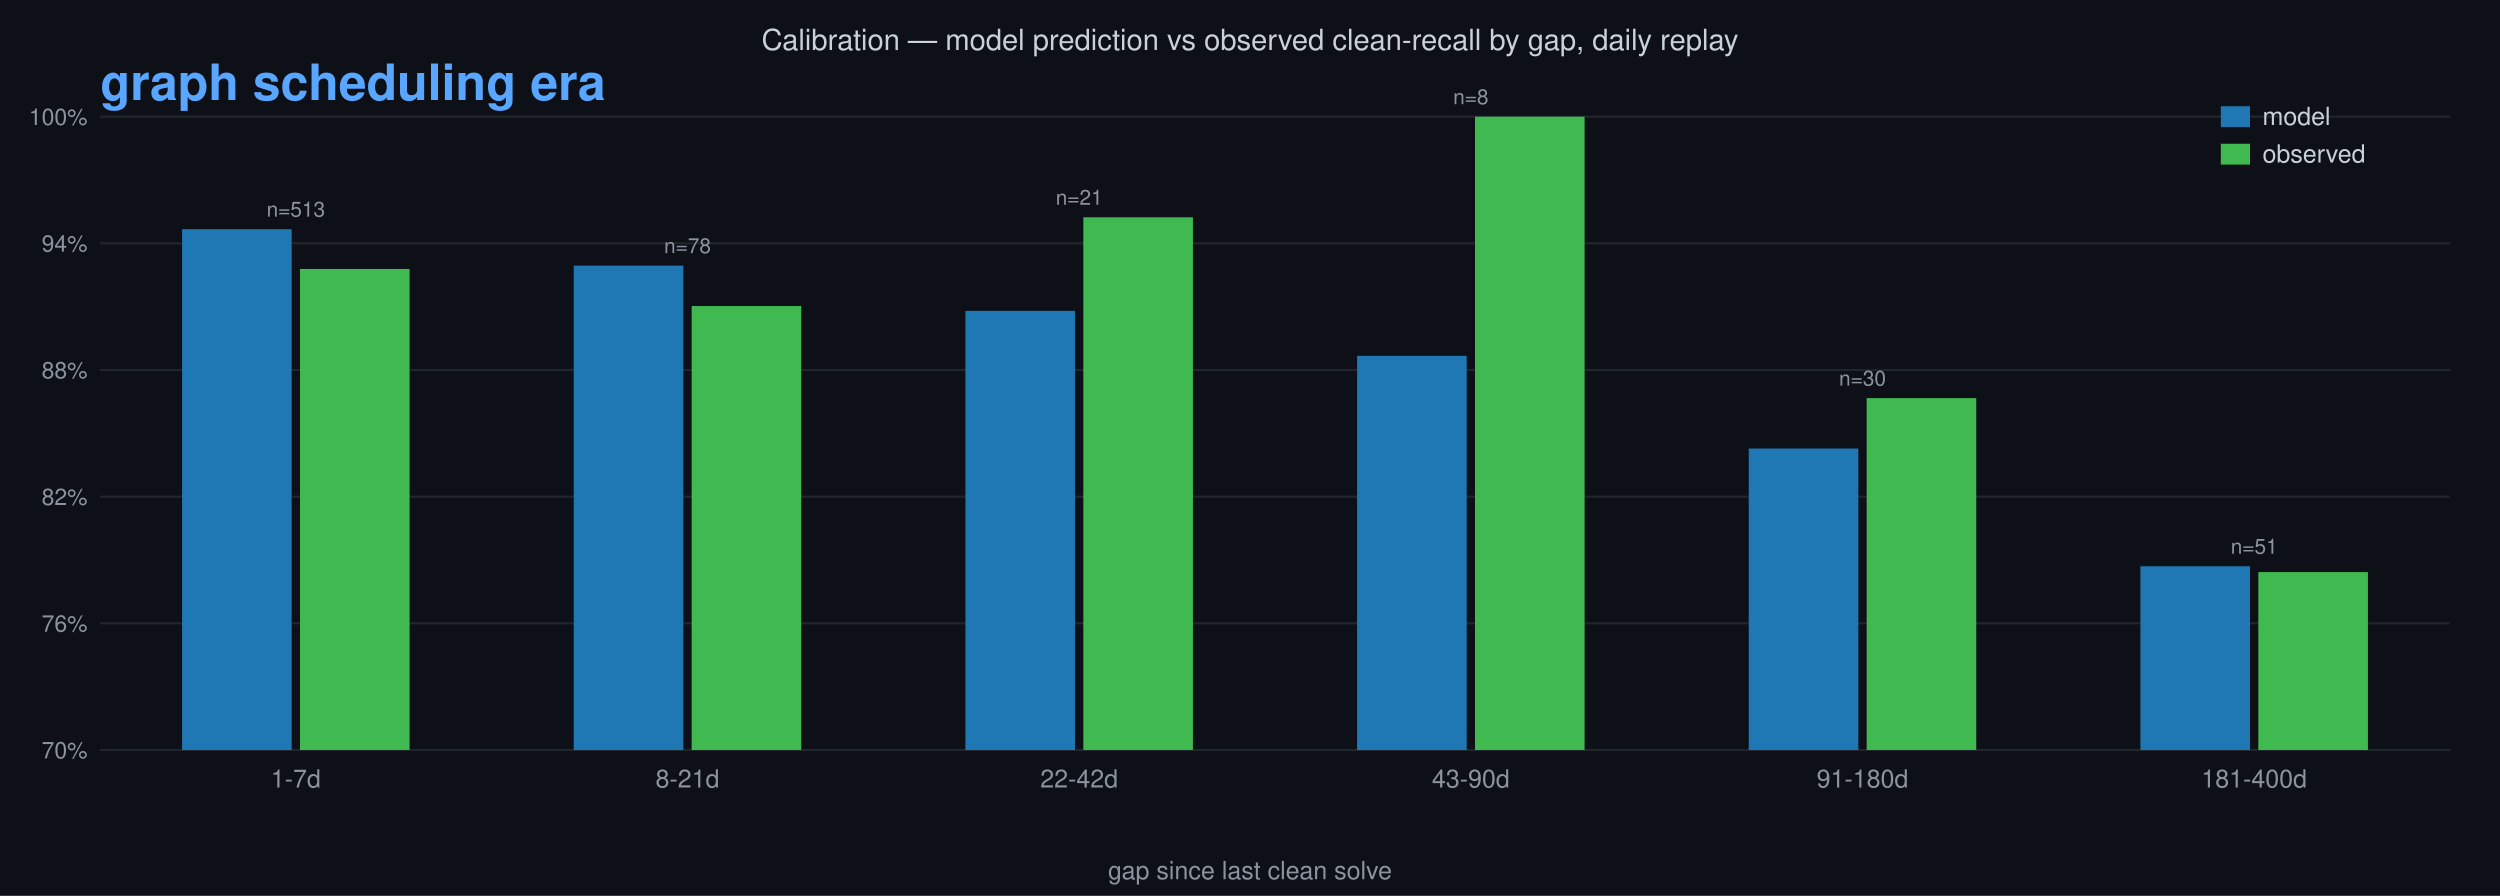
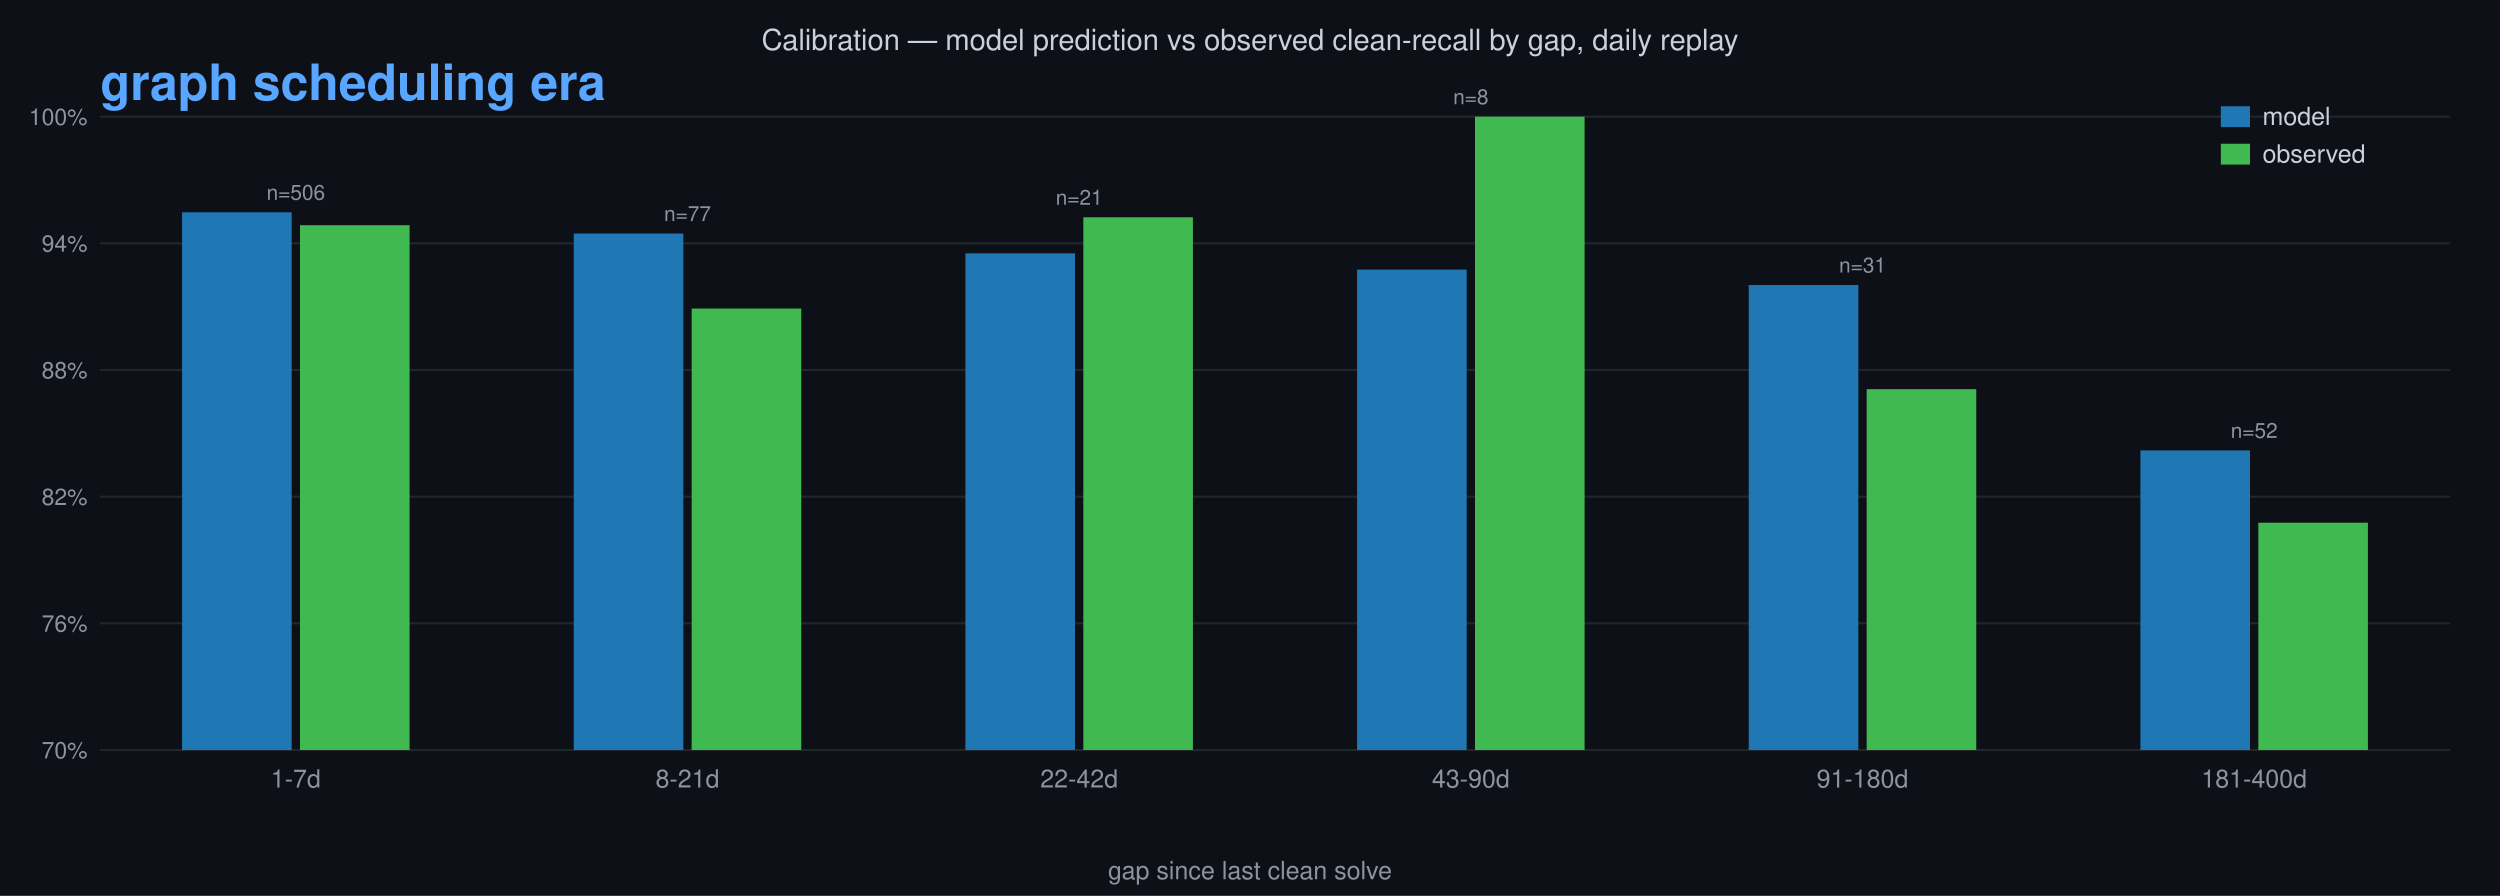
<svg xmlns="http://www.w3.org/2000/svg" viewBox="0 0 1200 430" font-family="Helvetica,sans-serif">
  <rect width="1200" height="430" fill="#0d1117" />
  <text x="600" y="24" text-anchor="middle" font-size="14" fill="#c9d1d9">Calibration — model prediction vs observed clean-recall by gap, daily replay</text>
-   <text x="48" y="48" text-anchor="start" font-size="24" font-weight="bold" fill="#8b949e" opacity="0">pre graph scheduling era<animate attributeName="opacity" calcMode="discrete" values="1;0" keyTimes="0;0.754" dur="10.0s" repeatCount="indefinite" />
+   <text x="48" y="48" text-anchor="start" font-size="24" font-weight="bold" fill="#8b949e" opacity="0">pre graph scheduling era<animate attributeName="opacity" calcMode="discrete" values="1;0" keyTimes="0;0.75" dur="10.0s" repeatCount="indefinite" />
  </text>
-   <text x="48" y="48" text-anchor="start" font-size="24" font-weight="bold" fill="#58a6ff" opacity="1">graph scheduling era<animate attributeName="opacity" calcMode="discrete" values="0;1" keyTimes="0;0.754" dur="10.0s" repeatCount="indefinite" />
+   <text x="48" y="48" text-anchor="start" font-size="24" font-weight="bold" fill="#58a6ff" opacity="1">graph scheduling era<animate attributeName="opacity" calcMode="discrete" values="0;1" keyTimes="0;0.75" dur="10.0s" repeatCount="indefinite" />
  </text>
  <line x1="48" y1="360.0" x2="1176" y2="360.0" stroke="#21262d" stroke-width="1" />
  <text x="42" y="364.0" text-anchor="end" font-size="11" fill="#8b949e">70%</text>
  <line x1="48" y1="299.2" x2="1176" y2="299.2" stroke="#21262d" stroke-width="1" />
  <text x="42" y="303.2" text-anchor="end" font-size="11" fill="#8b949e">76%</text>
  <line x1="48" y1="238.4" x2="1176" y2="238.4" stroke="#21262d" stroke-width="1" />
  <text x="42" y="242.4" text-anchor="end" font-size="11" fill="#8b949e">82%</text>
  <line x1="48" y1="177.6" x2="1176" y2="177.6" stroke="#21262d" stroke-width="1" />
  <text x="42" y="181.6" text-anchor="end" font-size="11" fill="#8b949e">88%</text>
  <line x1="48" y1="116.8" x2="1176" y2="116.8" stroke="#21262d" stroke-width="1" />
  <text x="42" y="120.8" text-anchor="end" font-size="11" fill="#8b949e">94%</text>
  <line x1="48" y1="56.0" x2="1176" y2="56.0" stroke="#21262d" stroke-width="1" />
  <text x="42" y="60.0" text-anchor="end" font-size="11" fill="#8b949e">100%</text>
-   <rect x="87.4" y="110.0" width="52.6" height="250.0" fill="#1f77b4">
-     <animate attributeName="y" calcMode="discrete" values="360.0;107.3;108.2;107.8;108.1;108.4;108.5;108.7;109.6;109.4;109.5;109.7;109.8;109.7;109.6;109.5;109.6;109.5;109.6;109.7;109.6;109.7;109.6;109.7;109.8;109.7;109.6;109.7;109.6;109.7;109.6;109.7;109.8;109.9;110.0;110.1;110.0" keyTimes="0;0.005;0.009;0.022;0.033;0.037;0.045;0.047;0.061;0.069;0.072;0.081;0.115;0.144;0.173;0.243;0.262;0.288;0.303;0.342;0.353;0.366;0.376;0.393;0.443;0.478;0.601;0.634;0.679;0.708;0.738;0.808;0.839;0.864;0.872;0.893;0.902" dur="10.0s" repeatCount="indefinite" />
-     <animate attributeName="height" calcMode="discrete" values="0.0;252.7;251.8;252.2;251.9;251.6;251.5;251.3;250.4;250.6;250.5;250.3;250.2;250.3;250.4;250.5;250.4;250.5;250.4;250.3;250.4;250.3;250.4;250.3;250.2;250.3;250.4;250.3;250.4;250.3;250.4;250.3;250.2;250.1;250.0;249.9;250.0" keyTimes="0;0.005;0.009;0.022;0.033;0.037;0.045;0.047;0.061;0.069;0.072;0.081;0.115;0.144;0.173;0.243;0.262;0.288;0.303;0.342;0.353;0.366;0.376;0.393;0.443;0.478;0.601;0.634;0.679;0.708;0.738;0.808;0.839;0.864;0.872;0.893;0.902" dur="10.0s" repeatCount="indefinite" />
+   <rect x="87.4" y="101.9" width="52.6" height="258.1" fill="#1f77b4">
+     <animate attributeName="y" calcMode="discrete" values="360.0;102.4;103.3;102.7;102.9;103.1;103.0;103.5;103.3;103.4;103.3;103.2;103.1;103.0;102.9;102.8;102.7;102.8;102.7;102.6;102.5;102.4;102.3;102.2;102.1;102.0;101.9" keyTimes="0;0.005;0.009;0.022;0.033;0.037;0.056;0.061;0.068;0.08;0.084;0.103;0.143;0.157;0.188;0.201;0.242;0.261;0.276;0.301;0.324;0.374;0.43;0.476;0.517;0.566;0.76" dur="10.0s" repeatCount="indefinite" />
+     <animate attributeName="height" calcMode="discrete" values="0.0;257.6;256.7;257.3;257.1;256.9;257.0;256.5;256.7;256.6;256.7;256.8;256.9;257.0;257.1;257.2;257.3;257.2;257.3;257.4;257.5;257.6;257.7;257.8;257.9;258.0;258.1" keyTimes="0;0.005;0.009;0.022;0.033;0.037;0.056;0.061;0.068;0.08;0.084;0.103;0.143;0.157;0.188;0.201;0.242;0.261;0.276;0.301;0.324;0.374;0.43;0.476;0.517;0.566;0.76" dur="10.0s" repeatCount="indefinite" />
  </rect>
-   <rect x="144.0" y="129.1" width="52.6" height="230.9" fill="#3fb950">
-     <animate attributeName="y" calcMode="discrete" values="360.0;56.0;69.7;67.8;67.0;66.4;66.0;65.0;64.1;63.7;63.2;76.4;75.9;81.3;80.0;78.8;78.1;77.6;77.0;75.9;75.1;87.5;85.9;84.7;83.9;82.8;81.8;81.4;80.9;83.4;82.9;82.5;82.0;84.7;83.8;83.2;82.4;82.1;81.5;83.8;83.2;82.7;82.5;82.3;82.2;82.1;82.0;81.9;81.7;81.6;81.5;81.3;86.1;85.7;85.5;85.2;89.7;91.8;98.2;104.5;106.1;106.0;114.3;118.1;116.9;118.1;116.8;118.2;117.5;129.1" keyTimes="0;0.005;0.115;0.144;0.158;0.173;0.189;0.202;0.243;0.262;0.277;0.303;0.311;0.325;0.342;0.353;0.366;0.376;0.385;0.393;0.403;0.412;0.423;0.432;0.443;0.455;0.468;0.478;0.489;0.498;0.511;0.519;0.529;0.54;0.55;0.569;0.584;0.593;0.601;0.607;0.618;0.626;0.634;0.679;0.684;0.703;0.708;0.738;0.764;0.776;0.784;0.791;0.798;0.808;0.815;0.821;0.829;0.839;0.845;0.853;0.858;0.861;0.864;0.872;0.878;0.882;0.893;0.902;0.911;0.917" dur="10.0s" repeatCount="indefinite" />
-     <animate attributeName="height" calcMode="discrete" values="0.0;304.0;290.3;292.2;293.0;293.6;294.0;295.0;295.9;296.3;296.8;283.6;284.1;278.7;280.0;281.2;281.9;282.4;283.0;284.1;284.9;272.5;274.1;275.3;276.1;277.2;278.2;278.6;279.1;276.6;277.1;277.5;278.0;275.3;276.2;276.8;277.6;277.9;278.5;276.2;276.8;277.3;277.5;277.7;277.8;277.9;278.0;278.1;278.3;278.4;278.5;278.7;273.9;274.3;274.5;274.8;270.3;268.2;261.8;255.5;253.9;254.0;245.7;241.9;243.1;241.9;243.2;241.8;242.5;230.9" keyTimes="0;0.005;0.115;0.144;0.158;0.173;0.189;0.202;0.243;0.262;0.277;0.303;0.311;0.325;0.342;0.353;0.366;0.376;0.385;0.393;0.403;0.412;0.423;0.432;0.443;0.455;0.468;0.478;0.489;0.498;0.511;0.519;0.529;0.54;0.55;0.569;0.584;0.593;0.601;0.607;0.618;0.626;0.634;0.679;0.684;0.703;0.708;0.738;0.764;0.776;0.784;0.791;0.798;0.808;0.815;0.821;0.829;0.839;0.845;0.853;0.858;0.861;0.864;0.872;0.878;0.882;0.893;0.902;0.911;0.917" dur="10.0s" repeatCount="indefinite" />
+   <rect x="144.0" y="108.1" width="52.6" height="251.9" fill="#3fb950">
+     <animate attributeName="y" calcMode="discrete" values="360.0;56.0;69.7;67.8;67.0;66.4;66.0;65.0;64.1;63.7;63.2;76.4;75.9;81.3;80.0;78.8;78.1;77.6;77.0;75.9;75.1;87.5;85.9;84.7;83.9;82.8;81.8;81.4;80.9;83.4;82.9;82.5;82.0;84.7;83.8;83.2;82.4;82.1;81.5;83.8;83.2;82.7;82.5;82.3;82.2;82.1;82.0;81.9;81.7;81.6;81.5;81.3;86.1;85.7;85.5;85.2;84.9;87.1;91.3;95.5;95.1;95.0;103.5;105.2;104.3;105.6;104.6;106.0;105.7;105.0;108.1" keyTimes="0;0.005;0.114;0.143;0.157;0.172;0.188;0.201;0.242;0.261;0.276;0.301;0.31;0.324;0.34;0.351;0.364;0.374;0.383;0.391;0.401;0.41;0.42;0.43;0.441;0.452;0.465;0.476;0.486;0.495;0.508;0.517;0.526;0.538;0.547;0.566;0.581;0.59;0.598;0.604;0.615;0.623;0.631;0.676;0.681;0.699;0.704;0.734;0.76;0.772;0.78;0.787;0.794;0.803;0.81;0.817;0.825;0.834;0.84;0.848;0.853;0.857;0.859;0.868;0.874;0.877;0.888;0.897;0.907;0.913;0.915" dur="10.0s" repeatCount="indefinite" />
+     <animate attributeName="height" calcMode="discrete" values="0.0;304.0;290.3;292.2;293.0;293.6;294.0;295.0;295.9;296.3;296.8;283.6;284.1;278.7;280.0;281.2;281.9;282.4;283.0;284.1;284.9;272.5;274.1;275.3;276.1;277.2;278.2;278.6;279.1;276.6;277.1;277.5;278.0;275.3;276.2;276.8;277.6;277.9;278.5;276.2;276.8;277.3;277.5;277.7;277.8;277.9;278.0;278.1;278.3;278.4;278.5;278.7;273.9;274.3;274.5;274.8;275.1;272.9;268.7;264.5;264.9;265.0;256.5;254.8;255.7;254.4;255.4;254.0;254.3;255.0;251.9" keyTimes="0;0.005;0.114;0.143;0.157;0.172;0.188;0.201;0.242;0.261;0.276;0.301;0.31;0.324;0.34;0.351;0.364;0.374;0.383;0.391;0.401;0.41;0.42;0.43;0.441;0.452;0.465;0.476;0.486;0.495;0.508;0.517;0.526;0.538;0.547;0.566;0.581;0.59;0.598;0.604;0.615;0.623;0.631;0.676;0.681;0.699;0.704;0.734;0.76;0.772;0.78;0.787;0.794;0.803;0.81;0.817;0.825;0.834;0.84;0.848;0.853;0.857;0.859;0.868;0.874;0.877;0.888;0.897;0.907;0.913;0.915" dur="10.0s" repeatCount="indefinite" />
  </rect>
  <text x="142.0" y="378" text-anchor="middle" font-size="12" fill="#8b949e">1-7d</text>
-   <text x="142.0" y="104.0" text-anchor="middle" font-size="10" fill="#8b949e" opacity="1">n=513<animate attributeName="opacity" calcMode="discrete" values="0;1" keyTimes="0;0.917" dur="10.0s" repeatCount="indefinite" />
+   <text x="142.0" y="95.9" text-anchor="middle" font-size="10" fill="#8b949e" opacity="1">n=506<animate attributeName="opacity" calcMode="discrete" values="0;1" keyTimes="0;0.915" dur="10.0s" repeatCount="indefinite" />
  </text>
-   <rect x="275.4" y="127.5" width="52.6" height="232.5" fill="#1f77b4">
-     <animate attributeName="y" calcMode="discrete" values="360.0;118.8;121.1;120.3;121.4;122.1;123.4;123.1;124.8;125.5;126.3;126.5;126.0;126.5;127.1;126.8;126.5;126.4;126.2;126.0;125.7;126.3;126.6;126.2;126.3;126.2;126.1;125.9;125.7;125.6;125.4;125.3;125.4;125.5;125.6;127.0;127.4;127.5" keyTimes="0;0.057;0.069;0.072;0.084;0.104;0.115;0.144;0.173;0.202;0.243;0.262;0.277;0.311;0.325;0.342;0.353;0.366;0.376;0.385;0.393;0.403;0.412;0.423;0.432;0.443;0.498;0.569;0.607;0.626;0.829;0.845;0.864;0.872;0.878;0.882;0.893;0.902" dur="10.0s" repeatCount="indefinite" />
-     <animate attributeName="height" calcMode="discrete" values="0.0;241.2;238.9;239.7;238.6;237.9;236.6;236.9;235.2;234.5;233.7;233.5;234.0;233.5;232.9;233.2;233.5;233.6;233.8;234.0;234.3;233.7;233.4;233.8;233.7;233.8;233.9;234.1;234.3;234.4;234.6;234.7;234.6;234.5;234.4;233.0;232.6;232.5" keyTimes="0;0.057;0.069;0.072;0.084;0.104;0.115;0.144;0.173;0.202;0.243;0.262;0.277;0.311;0.325;0.342;0.353;0.366;0.376;0.385;0.393;0.403;0.412;0.423;0.432;0.443;0.498;0.569;0.607;0.626;0.829;0.845;0.864;0.872;0.878;0.882;0.893;0.902" dur="10.0s" repeatCount="indefinite" />
+   <rect x="275.4" y="112.1" width="52.6" height="247.9" fill="#1f77b4">
+     <animate attributeName="y" calcMode="discrete" values="360.0;111.5;113.4;111.6;113.7;115.0;116.1;117.7;118.2;118.9;118.3;118.5;118.9;119.7;118.6;118.0;117.7;117.2;116.7;115.8;116.4;116.1;115.8;115.6;115.5;115.2;115.0;114.0;113.6;113.4;112.9;112.7;112.5;112.3;112.1;112.0;111.4;111.9;112.1" keyTimes="0;0.056;0.068;0.072;0.084;0.103;0.114;0.172;0.201;0.261;0.276;0.286;0.31;0.324;0.34;0.351;0.364;0.374;0.383;0.391;0.401;0.42;0.43;0.441;0.452;0.495;0.517;0.566;0.604;0.623;0.635;0.825;0.84;0.859;0.868;0.874;0.877;0.888;0.915" dur="10.0s" repeatCount="indefinite" />
+     <animate attributeName="height" calcMode="discrete" values="0.0;248.5;246.6;248.4;246.3;245.0;243.9;242.3;241.8;241.1;241.7;241.5;241.1;240.3;241.4;242.0;242.3;242.8;243.3;244.2;243.6;243.9;244.2;244.4;244.5;244.8;245.0;246.0;246.4;246.6;247.1;247.3;247.5;247.7;247.9;248.0;248.6;248.1;247.9" keyTimes="0;0.056;0.068;0.072;0.084;0.103;0.114;0.172;0.201;0.261;0.276;0.286;0.31;0.324;0.34;0.351;0.364;0.374;0.383;0.391;0.401;0.42;0.43;0.441;0.452;0.495;0.517;0.566;0.604;0.623;0.635;0.825;0.84;0.859;0.868;0.874;0.877;0.888;0.915" dur="10.0s" repeatCount="indefinite" />
  </rect>
-   <rect x="332.0" y="146.9" width="52.6" height="213.1" fill="#3fb950">
-     <animate attributeName="y" calcMode="discrete" values="360.0;56.0;106.7;100.1;95.0;93.5;92.2;90.9;89.8;87.7;82.7;82.0;80.7;103.1;122.1;120.7;119.3;118.0;113.4;111.3;110.3;108.4;107.5;106.7;104.3;102.8;117.4;126.4;150.6;146.9" keyTimes="0;0.057;0.311;0.325;0.342;0.353;0.366;0.376;0.385;0.393;0.403;0.412;0.423;0.432;0.443;0.455;0.498;0.519;0.569;0.607;0.626;0.638;0.829;0.845;0.864;0.872;0.878;0.882;0.893;0.902" dur="10.0s" repeatCount="indefinite" />
-     <animate attributeName="height" calcMode="discrete" values="0.0;304.0;253.3;259.9;265.0;266.5;267.8;269.1;270.2;272.3;277.3;278.0;279.3;256.9;237.9;239.3;240.7;242.0;246.6;248.7;249.7;251.6;252.5;253.3;255.7;257.2;242.6;233.6;209.4;213.1" keyTimes="0;0.057;0.311;0.325;0.342;0.353;0.366;0.376;0.385;0.393;0.403;0.412;0.423;0.432;0.443;0.455;0.498;0.519;0.569;0.607;0.626;0.638;0.829;0.845;0.864;0.872;0.878;0.882;0.893;0.902" dur="10.0s" repeatCount="indefinite" />
+   <rect x="332.0" y="148.1" width="52.6" height="211.9" fill="#3fb950">
+     <animate attributeName="y" calcMode="discrete" values="360.0;56.0;109.3;102.1;96.5;95.0;93.5;92.2;90.9;88.7;83.4;82.7;81.3;104.3;123.6;122.1;120.7;119.3;114.5;112.3;111.3;109.3;108.4;107.5;105.0;103.5;118.4;127.4;151.9;149.3;148.1" keyTimes="0;0.056;0.31;0.324;0.34;0.351;0.364;0.374;0.383;0.391;0.401;0.41;0.42;0.43;0.441;0.452;0.495;0.517;0.566;0.604;0.623;0.635;0.825;0.84;0.859;0.868;0.874;0.877;0.888;0.897;0.915" dur="10.0s" repeatCount="indefinite" />
+     <animate attributeName="height" calcMode="discrete" values="0.0;304.0;250.7;257.9;263.5;265.0;266.5;267.8;269.1;271.3;276.6;277.3;278.7;255.7;236.4;237.9;239.3;240.7;245.5;247.7;248.7;250.7;251.6;252.5;255.0;256.5;241.6;232.6;208.1;210.7;211.9" keyTimes="0;0.056;0.31;0.324;0.34;0.351;0.364;0.374;0.383;0.391;0.401;0.41;0.42;0.43;0.441;0.452;0.495;0.517;0.566;0.604;0.623;0.635;0.825;0.84;0.859;0.868;0.874;0.877;0.888;0.897;0.915" dur="10.0s" repeatCount="indefinite" />
  </rect>
  <text x="330.0" y="378" text-anchor="middle" font-size="12" fill="#8b949e">8-21d</text>
-   <text x="330.0" y="121.5" text-anchor="middle" font-size="10" fill="#8b949e" opacity="1">n=78<animate attributeName="opacity" calcMode="discrete" values="0;1" keyTimes="0;0.917" dur="10.0s" repeatCount="indefinite" />
+   <text x="330.0" y="106.1" text-anchor="middle" font-size="10" fill="#8b949e" opacity="1">n=77<animate attributeName="opacity" calcMode="discrete" values="0;1" keyTimes="0;0.915" dur="10.0s" repeatCount="indefinite" />
  </text>
-   <rect x="463.4" y="149.2" width="52.6" height="210.8" fill="#1f77b4">
-     <animate attributeName="y" calcMode="discrete" values="360.0;143.1;139.8;141.2;146.4;146.6;145.4;144.9;144.7;145.1;145.5;149.2" keyTimes="0;0.325;0.366;0.489;0.54;0.55;0.642;0.699;0.703;0.754;0.768;0.808" dur="10.0s" repeatCount="indefinite" />
-     <animate attributeName="height" calcMode="discrete" values="0.0;216.9;220.2;218.8;213.6;213.4;214.6;215.1;215.3;214.9;214.5;210.8" keyTimes="0;0.325;0.366;0.489;0.54;0.55;0.642;0.699;0.703;0.754;0.768;0.808" dur="10.0s" repeatCount="indefinite" />
+   <rect x="463.4" y="121.6" width="52.6" height="238.4" fill="#1f77b4">
+     <animate attributeName="y" calcMode="discrete" values="360.0;139.1;133.8;135.7;140.2;140.4;136.0;132.5;126.0;120.1;119.1;121.6" keyTimes="0;0.324;0.364;0.486;0.538;0.547;0.638;0.695;0.699;0.75;0.764;0.803" dur="10.0s" repeatCount="indefinite" />
+     <animate attributeName="height" calcMode="discrete" values="0.0;220.9;226.2;224.3;219.8;219.6;224.0;227.5;234.0;239.9;240.9;238.4" keyTimes="0;0.324;0.364;0.486;0.538;0.547;0.638;0.695;0.699;0.75;0.764;0.803" dur="10.0s" repeatCount="indefinite" />
  </rect>
  <rect x="520.0" y="104.3" width="52.6" height="255.7" fill="#3fb950">
-     <animate attributeName="y" calcMode="discrete" values="360.0;56.0;224.9;182.7;168.6;157.3;133.9;115.6;112.3;104.3" keyTimes="0;0.325;0.54;0.55;0.642;0.699;0.703;0.754;0.768;0.808" dur="10.0s" repeatCount="indefinite" />
-     <animate attributeName="height" calcMode="discrete" values="0.0;304.0;135.1;177.3;191.4;202.7;226.1;244.4;247.7;255.7" keyTimes="0;0.325;0.54;0.55;0.642;0.699;0.703;0.754;0.768;0.808" dur="10.0s" repeatCount="indefinite" />
+     <animate attributeName="y" calcMode="discrete" values="360.0;56.0;224.9;182.7;168.6;157.3;133.9;115.6;112.3;104.3" keyTimes="0;0.324;0.538;0.547;0.638;0.695;0.699;0.75;0.764;0.803" dur="10.0s" repeatCount="indefinite" />
+     <animate attributeName="height" calcMode="discrete" values="0.0;304.0;135.1;177.3;191.4;202.7;226.1;244.4;247.7;255.7" keyTimes="0;0.324;0.538;0.547;0.638;0.695;0.699;0.75;0.764;0.803" dur="10.0s" repeatCount="indefinite" />
  </rect>
  <text x="518.0" y="378" text-anchor="middle" font-size="12" fill="#8b949e">22-42d</text>
-   <text x="518.0" y="98.3" text-anchor="middle" font-size="10" fill="#8b949e" opacity="1">n=21<animate attributeName="opacity" calcMode="discrete" values="0;1" keyTimes="0;0.917" dur="10.0s" repeatCount="indefinite" />
+   <text x="518.0" y="98.3" text-anchor="middle" font-size="10" fill="#8b949e" opacity="1">n=21<animate attributeName="opacity" calcMode="discrete" values="0;1" keyTimes="0;0.915" dur="10.0s" repeatCount="indefinite" />
  </text>
-   <rect x="651.4" y="170.8" width="52.6" height="189.2" fill="#1f77b4">
-     <animate attributeName="y" calcMode="discrete" values="360.0;161.1;161.4;162.2;171.0;170.8" keyTimes="0;0.54;0.55;0.626;0.73;0.911" dur="10.0s" repeatCount="indefinite" />
-     <animate attributeName="height" calcMode="discrete" values="0.0;198.9;198.6;197.8;189.0;189.2" keyTimes="0;0.54;0.55;0.626;0.73;0.911" dur="10.0s" repeatCount="indefinite" />
+   <rect x="651.4" y="129.4" width="52.6" height="230.6" fill="#1f77b4">
+     <animate attributeName="y" calcMode="discrete" values="360.0;158.5;150.4;157.9;129.9;132.9;129.4" keyTimes="0;0.538;0.547;0.623;0.726;0.877;0.907" dur="10.0s" repeatCount="indefinite" />
+     <animate attributeName="height" calcMode="discrete" values="0.0;201.5;209.6;202.1;230.1;227.1;230.6" keyTimes="0;0.538;0.547;0.623;0.726;0.877;0.907" dur="10.0s" repeatCount="indefinite" />
  </rect>
  <rect x="708.0" y="56.0" width="52.6" height="304.0" fill="#3fb950">
-     <animate attributeName="y" calcMode="discrete" values="360.0;56.0" keyTimes="0;0.54" dur="10.0s" repeatCount="indefinite" />
-     <animate attributeName="height" calcMode="discrete" values="0.0;304.0" keyTimes="0;0.54" dur="10.0s" repeatCount="indefinite" />
+     <animate attributeName="y" calcMode="discrete" values="360.0;56.0" keyTimes="0;0.538" dur="10.0s" repeatCount="indefinite" />
+     <animate attributeName="height" calcMode="discrete" values="0.0;304.0" keyTimes="0;0.538" dur="10.0s" repeatCount="indefinite" />
  </rect>
  <text x="706.0" y="378" text-anchor="middle" font-size="12" fill="#8b949e">43-90d</text>
-   <text x="706.0" y="50.0" text-anchor="middle" font-size="10" fill="#8b949e" opacity="1">n=8<animate attributeName="opacity" calcMode="discrete" values="0;1" keyTimes="0;0.917" dur="10.0s" repeatCount="indefinite" />
+   <text x="706.0" y="50.0" text-anchor="middle" font-size="10" fill="#8b949e" opacity="1">n=8<animate attributeName="opacity" calcMode="discrete" values="0;1" keyTimes="0;0.915" dur="10.0s" repeatCount="indefinite" />
  </text>
-   <rect x="839.4" y="215.3" width="52.6" height="144.7" fill="#1f77b4">
-     <animate attributeName="y" calcMode="discrete" values="360.0;216.4;214.8;215.4;218.2;218.4;220.1;219.7;216.4;215.7;215.8;214.9;214.5;214.8;214.4;214.6;215.3" keyTimes="0;0.673;0.679;0.683;0.684;0.689;0.697;0.701;0.73;0.738;0.754;0.768;0.784;0.791;0.798;0.815;0.829" dur="10.0s" repeatCount="indefinite" />
-     <animate attributeName="height" calcMode="discrete" values="0.0;143.6;145.2;144.6;141.8;141.6;139.9;140.3;143.6;144.3;144.2;145.1;145.5;145.2;145.6;145.4;144.7" keyTimes="0;0.673;0.679;0.683;0.684;0.689;0.697;0.701;0.73;0.738;0.754;0.768;0.784;0.791;0.798;0.815;0.829" dur="10.0s" repeatCount="indefinite" />
+   <rect x="839.4" y="136.8" width="52.6" height="223.2" fill="#1f77b4">
+     <animate attributeName="y" calcMode="discrete" values="360.0;114.5;110.3;121.1;134.5;132.9;140.9;135.6;133.6;132.1;130.5;129.1;128.9;127.8;129.2;128.6;132.4;135.0;138.1;136.8" keyTimes="0;0.67;0.676;0.679;0.681;0.686;0.693;0.697;0.726;0.734;0.75;0.764;0.78;0.787;0.794;0.81;0.825;0.848;0.853;0.857" dur="10.0s" repeatCount="indefinite" />
+     <animate attributeName="height" calcMode="discrete" values="0.0;245.5;249.7;238.9;225.5;227.1;219.1;224.4;226.4;227.9;229.5;230.9;231.1;232.2;230.8;231.4;227.6;225.0;221.9;223.2" keyTimes="0;0.67;0.676;0.679;0.681;0.686;0.693;0.697;0.726;0.734;0.75;0.764;0.78;0.787;0.794;0.81;0.825;0.848;0.853;0.857" dur="10.0s" repeatCount="indefinite" />
  </rect>
-   <rect x="896.0" y="191.1" width="52.6" height="168.9" fill="#3fb950">
-     <animate attributeName="y" calcMode="discrete" values="360.0;56.0;133.9;123.6;168.6;162.7;157.3;152.5;148.1;144.1;177.6;172.9;195.8;191.1" keyTimes="0;0.673;0.697;0.701;0.73;0.738;0.754;0.768;0.784;0.791;0.798;0.815;0.829;0.861" dur="10.0s" repeatCount="indefinite" />
-     <animate attributeName="height" calcMode="discrete" values="0.0;304.0;226.1;236.4;191.4;197.3;202.7;207.5;211.9;215.9;182.4;187.1;164.2;168.9" keyTimes="0;0.673;0.697;0.701;0.73;0.738;0.754;0.768;0.784;0.791;0.798;0.815;0.829;0.861" dur="10.0s" repeatCount="indefinite" />
+   <rect x="896.0" y="186.8" width="52.6" height="173.2" fill="#3fb950">
+     <animate attributeName="y" calcMode="discrete" values="360.0;56.0;133.9;123.6;168.6;162.7;157.3;152.5;148.1;144.1;137.1;133.9;128.4;160.8;191.1;186.8" keyTimes="0;0.67;0.693;0.697;0.726;0.734;0.75;0.764;0.78;0.787;0.794;0.81;0.825;0.848;0.853;0.857" dur="10.0s" repeatCount="indefinite" />
+     <animate attributeName="height" calcMode="discrete" values="0.0;304.0;226.1;236.4;191.4;197.3;202.7;207.5;211.9;215.9;222.9;226.1;231.6;199.2;168.9;173.2" keyTimes="0;0.67;0.693;0.697;0.726;0.734;0.75;0.764;0.78;0.787;0.794;0.81;0.825;0.848;0.853;0.857" dur="10.0s" repeatCount="indefinite" />
  </rect>
  <text x="894.0" y="378" text-anchor="middle" font-size="12" fill="#8b949e">91-180d</text>
-   <text x="894.0" y="185.1" text-anchor="middle" font-size="10" fill="#8b949e" opacity="1">n=30<animate attributeName="opacity" calcMode="discrete" values="0;1" keyTimes="0;0.917" dur="10.0s" repeatCount="indefinite" />
+   <text x="894.0" y="130.8" text-anchor="middle" font-size="10" fill="#8b949e" opacity="1">n=31<animate attributeName="opacity" calcMode="discrete" values="0;1" keyTimes="0;0.915" dur="10.0s" repeatCount="indefinite" />
  </text>
-   <rect x="1027.4" y="271.8" width="52.6" height="88.2" fill="#1f77b4">
-     <animate attributeName="y" calcMode="discrete" values="360.0;242.8;246.4;248.7;258.6;260.6;261.0;263.7;265.8;266.5;267.1;267.2;269.0;269.1;269.2;269.3;270.5;271.8" keyTimes="0;0.699;0.701;0.73;0.738;0.754;0.764;0.768;0.776;0.784;0.791;0.798;0.808;0.815;0.821;0.872;0.882;0.893" dur="10.0s" repeatCount="indefinite" />
-     <animate attributeName="height" calcMode="discrete" values="0.0;117.2;113.6;111.3;101.4;99.4;99.0;96.3;94.2;93.5;92.9;92.8;91.0;90.9;90.8;90.7;89.5;88.2" keyTimes="0;0.699;0.701;0.73;0.738;0.754;0.764;0.768;0.776;0.784;0.791;0.798;0.808;0.815;0.821;0.872;0.882;0.893" dur="10.0s" repeatCount="indefinite" />
+   <rect x="1027.4" y="216.2" width="52.6" height="143.8" fill="#1f77b4">
+     <animate attributeName="y" calcMode="discrete" values="360.0;252.6;248.5;206.8;235.5;216.9;199.2;214.2;222.1;216.8;220.3;216.9;217.4;213.3;209.6;211.4;212.0;213.7;216.2" keyTimes="0;0.695;0.697;0.726;0.734;0.75;0.76;0.764;0.772;0.78;0.787;0.794;0.803;0.81;0.817;0.825;0.868;0.877;0.888" dur="10.0s" repeatCount="indefinite" />
+     <animate attributeName="height" calcMode="discrete" values="0.0;107.4;111.5;153.2;124.5;143.1;160.8;145.8;137.9;143.2;139.7;143.1;142.6;146.7;150.4;148.6;148.0;146.3;143.8" keyTimes="0;0.695;0.697;0.726;0.734;0.75;0.76;0.764;0.772;0.78;0.787;0.794;0.803;0.81;0.817;0.825;0.868;0.877;0.888" dur="10.0s" repeatCount="indefinite" />
  </rect>
-   <rect x="1084.0" y="274.6" width="52.6" height="85.4" fill="#3fb950">
-     <animate attributeName="y" calcMode="discrete" values="360.0;56.0;258.7;273.1;224.9;249.0;218.1;195.8;214.3;229.7;249.0;258.7;246.0;262.8;278.9;274.6" keyTimes="0;0.699;0.738;0.754;0.764;0.768;0.776;0.784;0.791;0.798;0.808;0.815;0.821;0.872;0.882;0.893" dur="10.0s" repeatCount="indefinite" />
-     <animate attributeName="height" calcMode="discrete" values="0.0;304.0;101.3;86.9;135.1;111.0;141.9;164.2;145.7;130.3;111.0;101.3;114.0;97.2;81.1;85.4" keyTimes="0;0.699;0.738;0.754;0.764;0.768;0.776;0.784;0.791;0.798;0.808;0.815;0.821;0.872;0.882;0.893" dur="10.0s" repeatCount="indefinite" />
+   <rect x="1084.0" y="250.9" width="52.6" height="109.1" fill="#3fb950">
+     <animate attributeName="y" calcMode="discrete" values="360.0;56.0;258.7;273.1;224.9;249.0;218.1;195.8;214.3;200.8;213.6;203.8;221.4;238.4;254.7;250.9" keyTimes="0;0.695;0.734;0.75;0.76;0.764;0.772;0.78;0.787;0.794;0.81;0.817;0.825;0.868;0.877;0.888" dur="10.0s" repeatCount="indefinite" />
+     <animate attributeName="height" calcMode="discrete" values="0.0;304.0;101.3;86.9;135.1;111.0;141.9;164.2;145.7;159.2;146.4;156.2;138.6;121.6;105.3;109.1" keyTimes="0;0.695;0.734;0.75;0.76;0.764;0.772;0.78;0.787;0.794;0.81;0.817;0.825;0.868;0.877;0.888" dur="10.0s" repeatCount="indefinite" />
  </rect>
  <text x="1082.0" y="378" text-anchor="middle" font-size="12" fill="#8b949e">181-400d</text>
-   <text x="1082.0" y="265.8" text-anchor="middle" font-size="10" fill="#8b949e" opacity="1">n=51<animate attributeName="opacity" calcMode="discrete" values="0;1" keyTimes="0;0.917" dur="10.0s" repeatCount="indefinite" />
+   <text x="1082.0" y="210.2" text-anchor="middle" font-size="10" fill="#8b949e" opacity="1">n=52<animate attributeName="opacity" calcMode="discrete" values="0;1" keyTimes="0;0.915" dur="10.0s" repeatCount="indefinite" />
  </text>
  <rect x="1066" y="51" width="14" height="10" fill="#1f77b4" />
  <text x="1086" y="60" font-size="12" fill="#c9d1d9">model</text>
  <rect x="1066" y="69" width="14" height="10" fill="#3fb950" />
  <text x="1086" y="78" font-size="12" fill="#c9d1d9">observed</text>
  <text x="600" y="422" text-anchor="middle" font-size="12" fill="#8b949e">gap since last clean solve</text>
-   <text x="1176" y="24" fill="#c9d1d9" font-size="14" text-anchor="end" opacity="0">sep '25<animate attributeName="opacity" calcMode="discrete" values="1;0" keyTimes="0;0.115" dur="10.0s" repeatCount="indefinite" />
+   <text x="1176" y="24" fill="#c9d1d9" font-size="14" text-anchor="end" opacity="0">sep '25<animate attributeName="opacity" calcMode="discrete" values="1;0" keyTimes="0;0.114" dur="10.0s" repeatCount="indefinite" />
  </text>
-   <text x="1176" y="24" fill="#c9d1d9" font-size="14" text-anchor="end" opacity="0">oct '25<animate attributeName="opacity" calcMode="discrete" values="0;1;0" keyTimes="0;0.115;0.511" dur="10.0s" repeatCount="indefinite" />
+   <text x="1176" y="24" fill="#c9d1d9" font-size="14" text-anchor="end" opacity="0">oct '25<animate attributeName="opacity" calcMode="discrete" values="0;1;0" keyTimes="0;0.114;0.508" dur="10.0s" repeatCount="indefinite" />
  </text>
-   <text x="1176" y="24" fill="#c9d1d9" font-size="14" text-anchor="end" opacity="0">nov '25<animate attributeName="opacity" calcMode="discrete" values="0;1;0" keyTimes="0;0.511;0.641" dur="10.0s" repeatCount="indefinite" />
+   <text x="1176" y="24" fill="#c9d1d9" font-size="14" text-anchor="end" opacity="0">nov '25<animate attributeName="opacity" calcMode="discrete" values="0;1;0" keyTimes="0;0.508;0.637" dur="10.0s" repeatCount="indefinite" />
  </text>
-   <text x="1176" y="24" fill="#c9d1d9" font-size="14" text-anchor="end" opacity="0">dec '25<animate attributeName="opacity" calcMode="discrete" values="0;1;0" keyTimes="0;0.641;0.651" dur="10.0s" repeatCount="indefinite" />
+   <text x="1176" y="24" fill="#c9d1d9" font-size="14" text-anchor="end" opacity="0">dec '25<animate attributeName="opacity" calcMode="discrete" values="0;1;0" keyTimes="0;0.637;0.647" dur="10.0s" repeatCount="indefinite" />
  </text>
-   <text x="1176" y="24" fill="#c9d1d9" font-size="14" text-anchor="end" opacity="0">jan '26<animate attributeName="opacity" calcMode="discrete" values="0;1;0" keyTimes="0;0.651;0.66" dur="10.0s" repeatCount="indefinite" />
+   <text x="1176" y="24" fill="#c9d1d9" font-size="14" text-anchor="end" opacity="0">jan '26<animate attributeName="opacity" calcMode="discrete" values="0;1;0" keyTimes="0;0.647;0.656" dur="10.0s" repeatCount="indefinite" />
  </text>
-   <text x="1176" y="24" fill="#c9d1d9" font-size="14" text-anchor="end" opacity="0">feb '26<animate attributeName="opacity" calcMode="discrete" values="0;1;0" keyTimes="0;0.66;0.668" dur="10.0s" repeatCount="indefinite" />
+   <text x="1176" y="24" fill="#c9d1d9" font-size="14" text-anchor="end" opacity="0">feb '26<animate attributeName="opacity" calcMode="discrete" values="0;1;0" keyTimes="0;0.656;0.664" dur="10.0s" repeatCount="indefinite" />
  </text>
-   <text x="1176" y="24" fill="#c9d1d9" font-size="14" text-anchor="end" opacity="0">mar '26<animate attributeName="opacity" calcMode="discrete" values="0;1;0" keyTimes="0;0.668;0.693" dur="10.0s" repeatCount="indefinite" />
+   <text x="1176" y="24" fill="#c9d1d9" font-size="14" text-anchor="end" opacity="0">mar '26<animate attributeName="opacity" calcMode="discrete" values="0;1;0" keyTimes="0;0.664;0.689" dur="10.0s" repeatCount="indefinite" />
  </text>
-   <text x="1176" y="24" fill="#c9d1d9" font-size="14" text-anchor="end" opacity="0">apr '26<animate attributeName="opacity" calcMode="discrete" values="0;1;0" keyTimes="0;0.693;0.711" dur="10.0s" repeatCount="indefinite" />
+   <text x="1176" y="24" fill="#c9d1d9" font-size="14" text-anchor="end" opacity="0">apr '26<animate attributeName="opacity" calcMode="discrete" values="0;1;0" keyTimes="0;0.689;0.708" dur="10.0s" repeatCount="indefinite" />
  </text>
-   <text x="1176" y="24" fill="#c9d1d9" font-size="14" text-anchor="end" opacity="0">may '26<animate attributeName="opacity" calcMode="discrete" values="0;1;0" keyTimes="0;0.711;0.72" dur="10.0s" repeatCount="indefinite" />
+   <text x="1176" y="24" fill="#c9d1d9" font-size="14" text-anchor="end" opacity="0">may '26<animate attributeName="opacity" calcMode="discrete" values="0;1;0" keyTimes="0;0.708;0.716" dur="10.0s" repeatCount="indefinite" />
  </text>
-   <text x="1176" y="24" fill="#c9d1d9" font-size="14" text-anchor="end" opacity="0">jun '26<animate attributeName="opacity" calcMode="discrete" values="0;1;0" keyTimes="0;0.72;0.729" dur="10.0s" repeatCount="indefinite" />
+   <text x="1176" y="24" fill="#c9d1d9" font-size="14" text-anchor="end" opacity="0">jun '26<animate attributeName="opacity" calcMode="discrete" values="0;1;0" keyTimes="0;0.716;0.725" dur="10.0s" repeatCount="indefinite" />
  </text>
-   <text x="1176" y="24" fill="#c9d1d9" font-size="14" text-anchor="end" opacity="0">jul '26<animate attributeName="opacity" calcMode="discrete" values="0;1;0" keyTimes="0;0.729;0.752" dur="10.0s" repeatCount="indefinite" />
+   <text x="1176" y="24" fill="#c9d1d9" font-size="14" text-anchor="end" opacity="0">jul '26<animate attributeName="opacity" calcMode="discrete" values="0;1;0" keyTimes="0;0.725;0.749" dur="10.0s" repeatCount="indefinite" />
  </text>
-   <text x="1176" y="24" fill="#c9d1d9" font-size="14" text-anchor="end" opacity="0">aug '26<animate attributeName="opacity" calcMode="discrete" values="0;1" keyTimes="0;0.752" dur="10.0s" repeatCount="indefinite" />
+   <text x="1176" y="24" fill="#c9d1d9" font-size="14" text-anchor="end" opacity="0">aug '26<animate attributeName="opacity" calcMode="discrete" values="0;1" keyTimes="0;0.749" dur="10.0s" repeatCount="indefinite" />
  </text>
  <rect width="1200" height="430" fill="#0d1117" opacity="0" pointer-events="none">
    <animate attributeName="opacity" calcMode="linear" values="0;0;1" keyTimes="0;0.92;1" dur="10.0s" repeatCount="indefinite" />
  </rect>
</svg>
